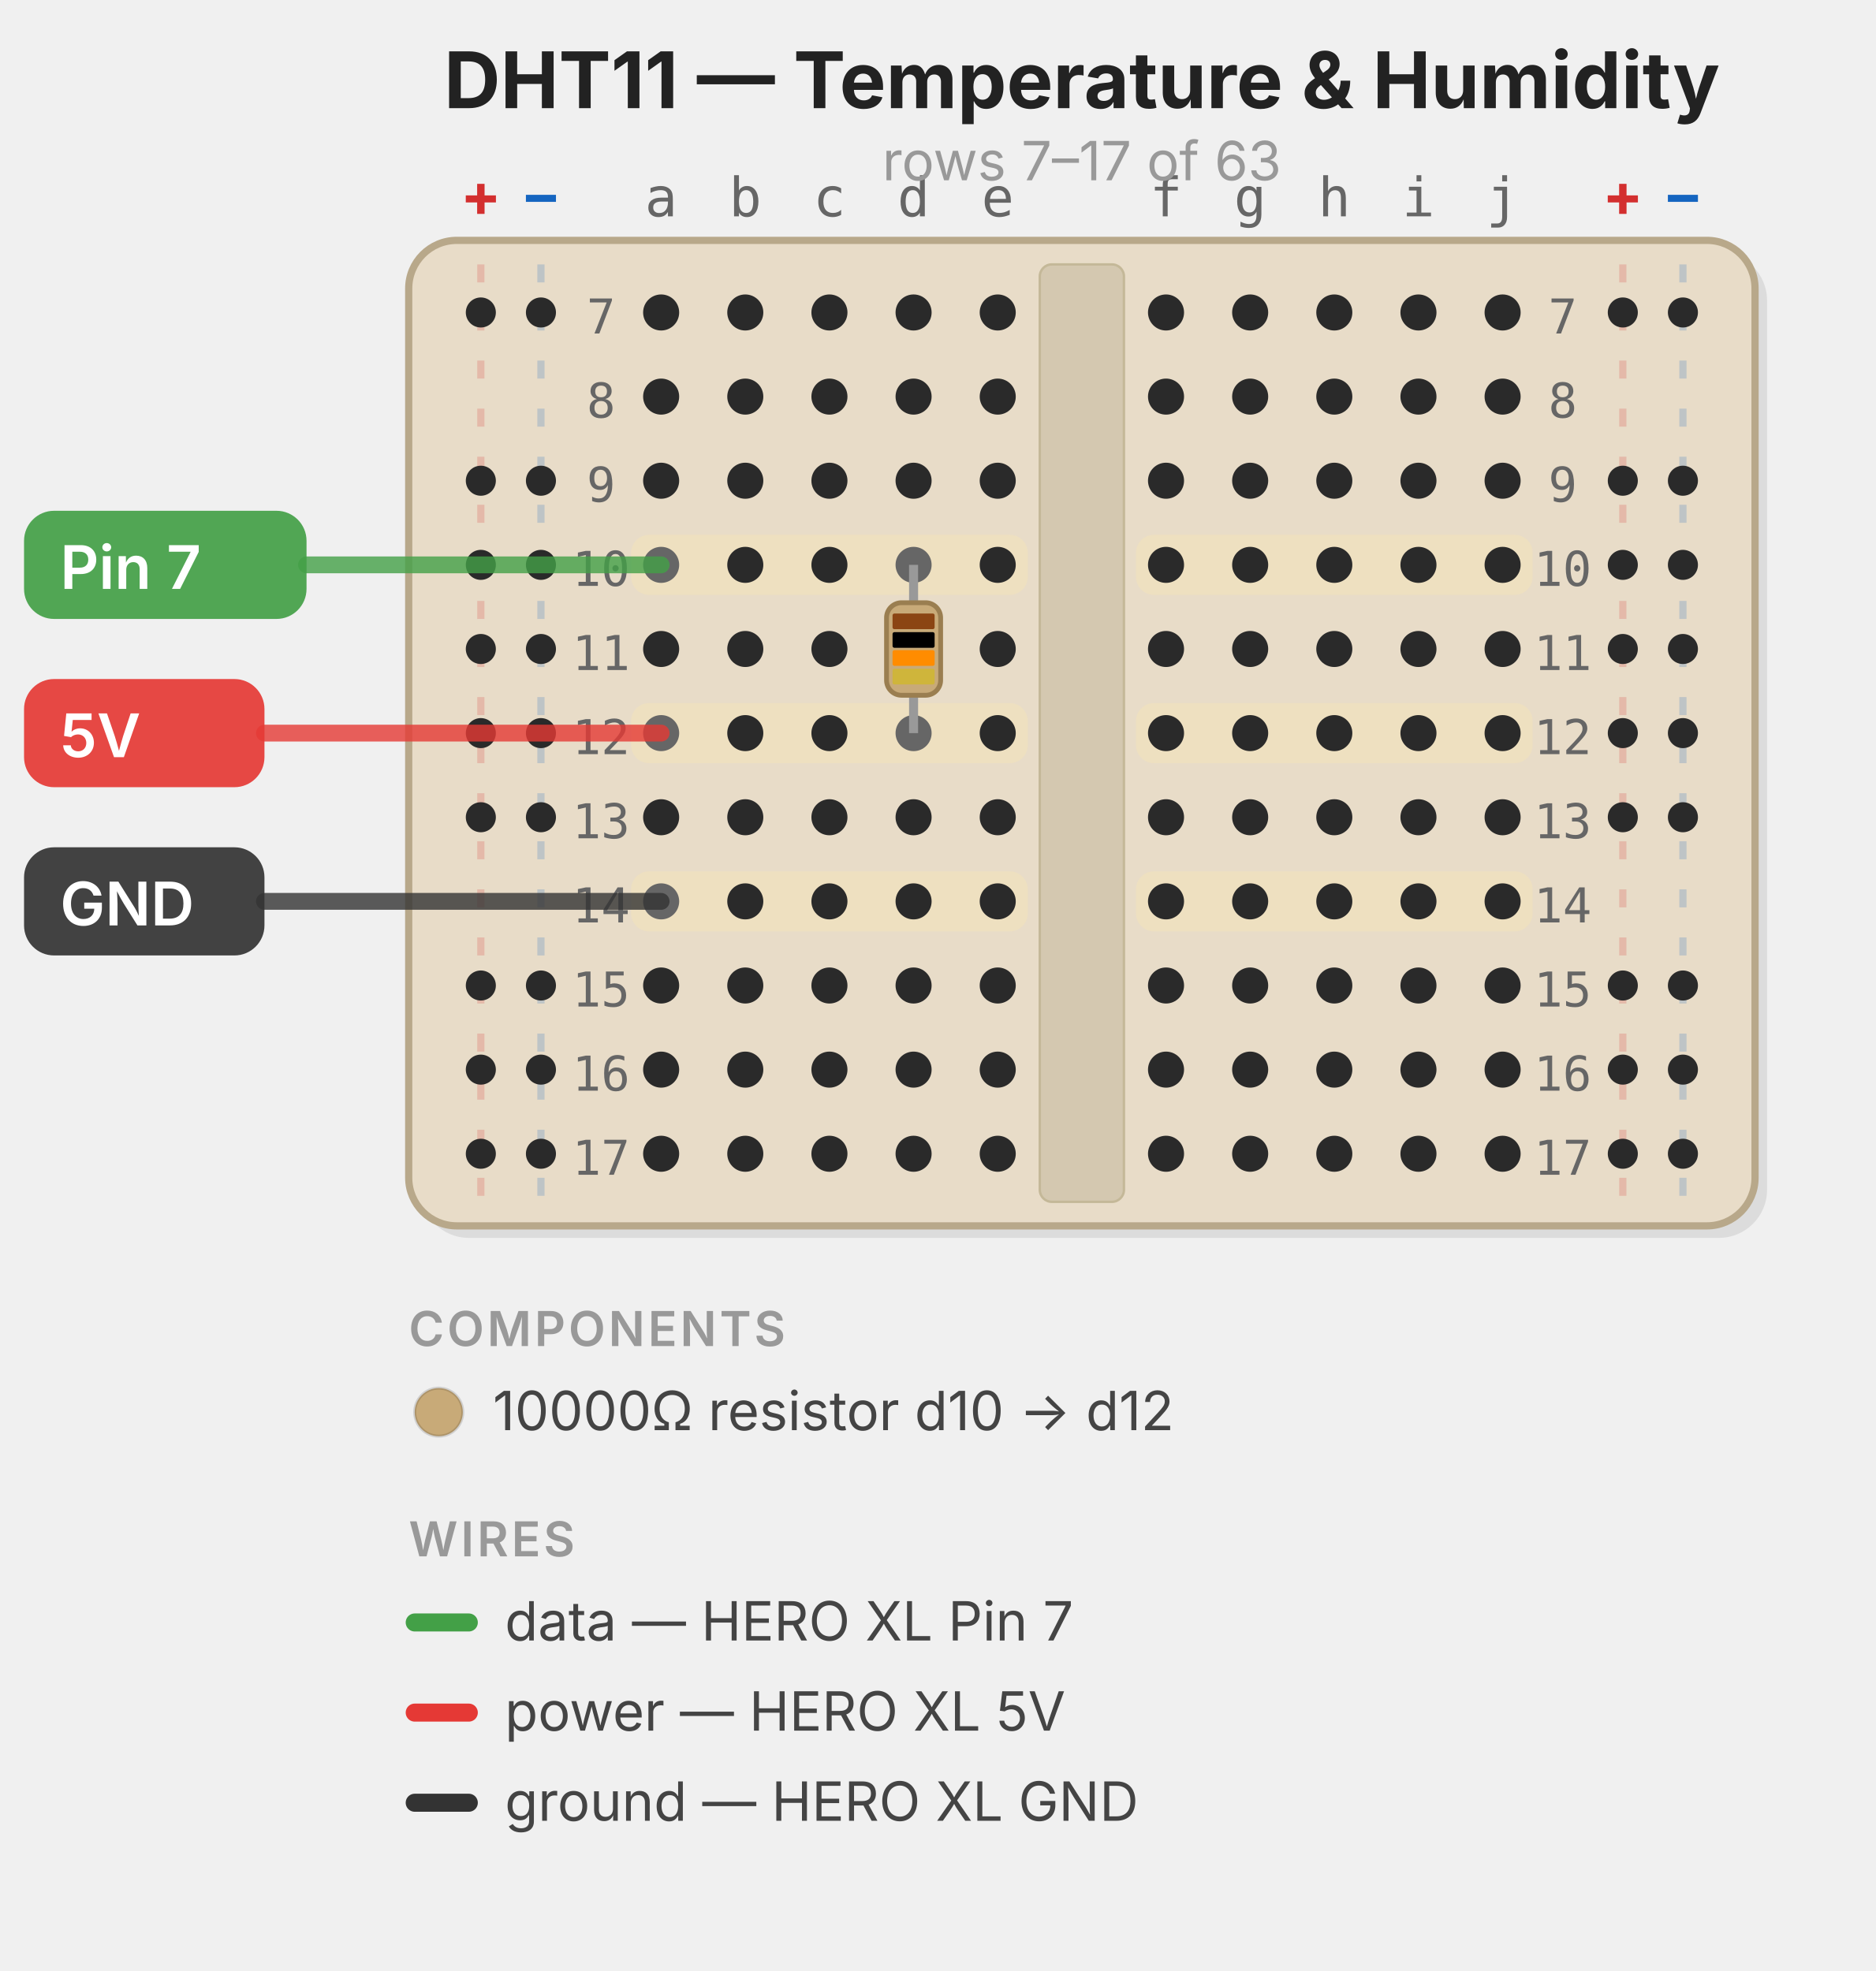
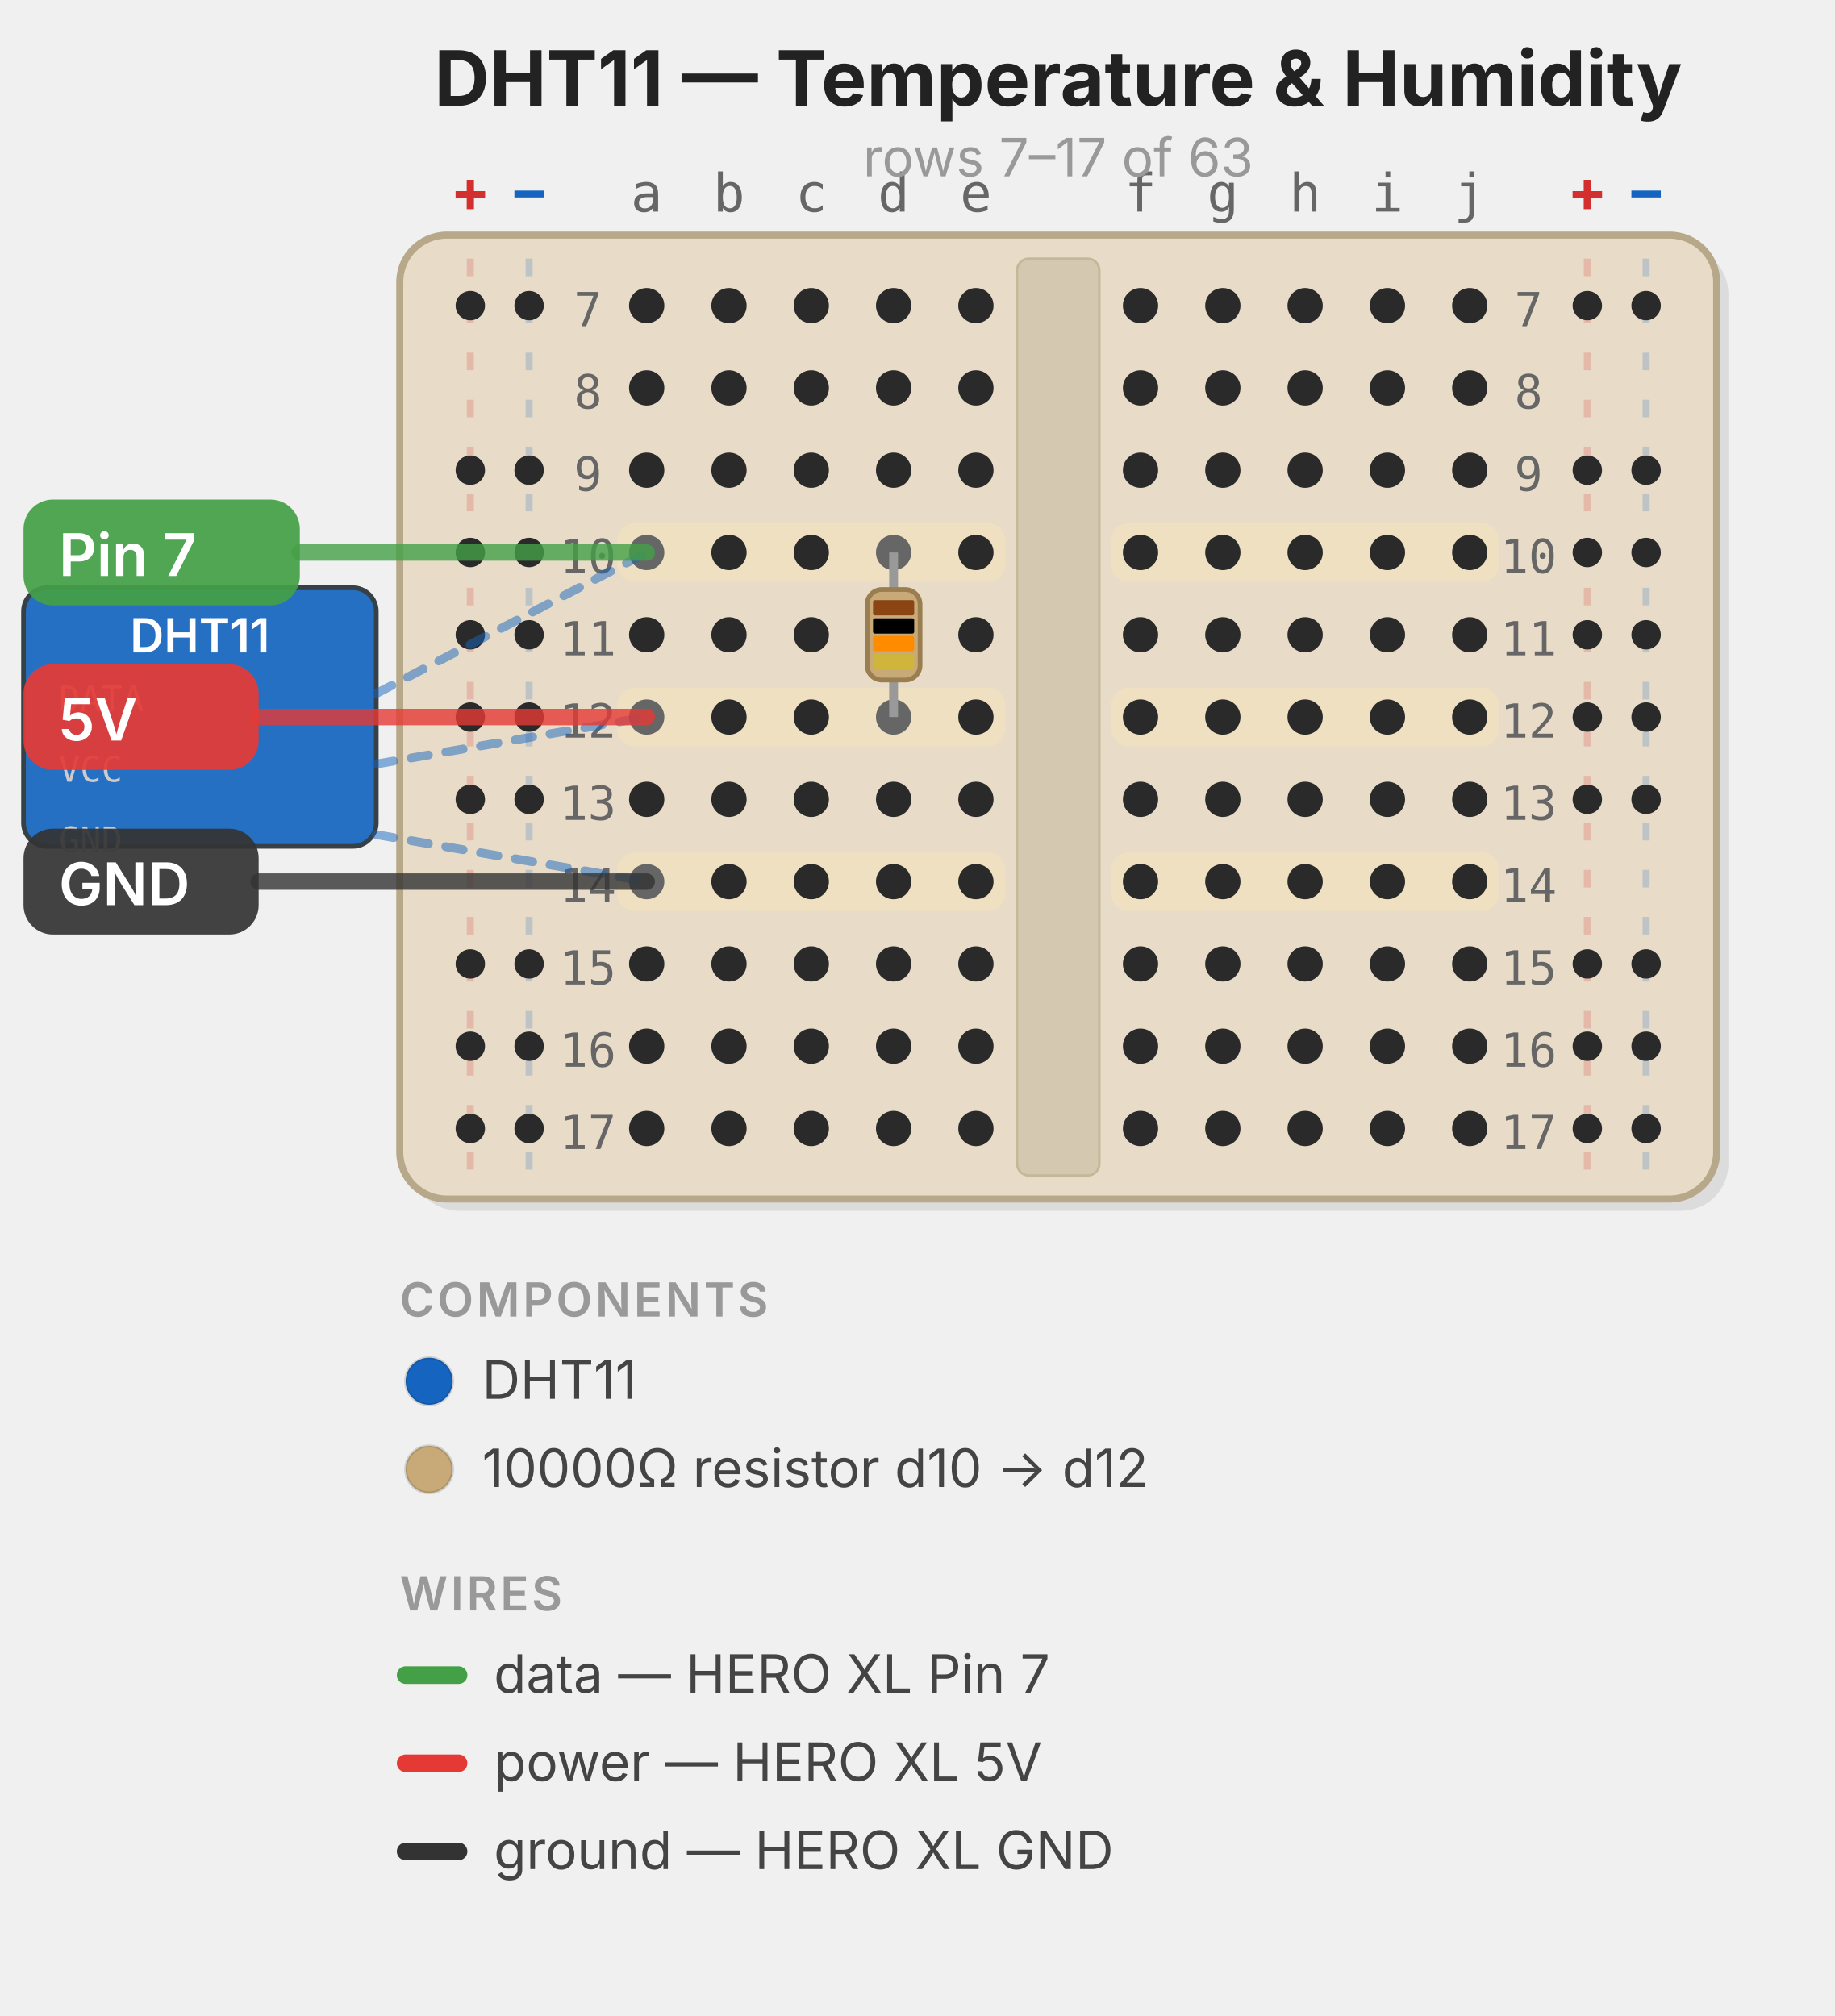
- <svg xmlns="http://www.w3.org/2000/svg" viewBox="0 0 312 328" width="312" height="328" style="background:#fff">
+ <svg xmlns="http://www.w3.org/2000/svg" viewBox="0 0 312 343" width="312" height="343" style="background:#fff">
  <rect x="70.0" y="42.0" width="224.0" height="164.0" rx="8" fill="#00000015" />
  <rect x="68.0" y="40.0" width="224.0" height="164.0" rx="8" fill="#e8dcc8" stroke="#b8a88a" stroke-width="1.2" />
  <rect x="173.0" y="44.0" width="14.0" height="156.0" rx="2" fill="#d4c8b0" stroke="#c4b898" stroke-width="0.4" />
  <line x1="80.0" y1="44.0" x2="80.0" y2="200.0" stroke="#d32f2f" stroke-width="1.2" opacity="0.2" stroke-dasharray="3,5" />
  <line x1="90.0" y1="44.0" x2="90.0" y2="200.0" stroke="#1565c0" stroke-width="1.2" opacity="0.2" stroke-dasharray="3,5" />
  <line x1="270.0" y1="44.0" x2="270.0" y2="200.0" stroke="#d32f2f" stroke-width="1.2" opacity="0.2" stroke-dasharray="3,5" />
  <line x1="280.0" y1="44.0" x2="280.0" y2="200.0" stroke="#1565c0" stroke-width="1.2" opacity="0.2" stroke-dasharray="3,5" />
  <rect x="105.0" y="89.0" width="66.0" height="10.0" rx="3" fill="#ffeaa7" opacity="0.25" />
  <rect x="189.0" y="89.0" width="66.0" height="10.0" rx="3" fill="#ffeaa7" opacity="0.25" />
  <rect x="105.0" y="117.0" width="66.0" height="10.0" rx="3" fill="#ffeaa7" opacity="0.25" />
  <rect x="189.0" y="117.0" width="66.0" height="10.0" rx="3" fill="#ffeaa7" opacity="0.25" />
  <rect x="105.0" y="145.0" width="66.0" height="10.0" rx="3" fill="#ffeaa7" opacity="0.25" />
  <rect x="189.0" y="145.0" width="66.0" height="10.0" rx="3" fill="#ffeaa7" opacity="0.25" />
  <circle cx="110.0" cy="52.0" r="3.0" fill="#2a2a2a" />
  <circle cx="110.0" cy="66.0" r="3.0" fill="#2a2a2a" />
  <circle cx="110.0" cy="80.0" r="3.0" fill="#2a2a2a" />
  <circle cx="110.0" cy="94.0" r="3.0" fill="#666" />
  <circle cx="110.0" cy="108.0" r="3.0" fill="#2a2a2a" />
  <circle cx="110.0" cy="122.0" r="3.0" fill="#666" />
  <circle cx="110.0" cy="136.0" r="3.0" fill="#2a2a2a" />
  <circle cx="110.0" cy="150.0" r="3.0" fill="#666" />
  <circle cx="110.0" cy="164.0" r="3.0" fill="#2a2a2a" />
  <circle cx="110.0" cy="178.0" r="3.0" fill="#2a2a2a" />
  <circle cx="110.0" cy="192.0" r="3.0" fill="#2a2a2a" />
  <circle cx="124.0" cy="52.0" r="3.0" fill="#2a2a2a" />
  <circle cx="124.0" cy="66.0" r="3.0" fill="#2a2a2a" />
  <circle cx="124.0" cy="80.0" r="3.0" fill="#2a2a2a" />
  <circle cx="124.0" cy="94.0" r="3.0" fill="#2a2a2a" />
  <circle cx="124.0" cy="108.0" r="3.0" fill="#2a2a2a" />
  <circle cx="124.0" cy="122.0" r="3.0" fill="#2a2a2a" />
  <circle cx="124.0" cy="136.0" r="3.0" fill="#2a2a2a" />
  <circle cx="124.0" cy="150.0" r="3.0" fill="#2a2a2a" />
  <circle cx="124.0" cy="164.0" r="3.0" fill="#2a2a2a" />
  <circle cx="124.0" cy="178.0" r="3.0" fill="#2a2a2a" />
  <circle cx="124.0" cy="192.0" r="3.0" fill="#2a2a2a" />
  <circle cx="138.0" cy="52.0" r="3.0" fill="#2a2a2a" />
  <circle cx="138.0" cy="66.0" r="3.0" fill="#2a2a2a" />
  <circle cx="138.0" cy="80.0" r="3.0" fill="#2a2a2a" />
  <circle cx="138.0" cy="94.0" r="3.0" fill="#2a2a2a" />
  <circle cx="138.0" cy="108.0" r="3.0" fill="#2a2a2a" />
  <circle cx="138.0" cy="122.0" r="3.0" fill="#2a2a2a" />
  <circle cx="138.0" cy="136.0" r="3.0" fill="#2a2a2a" />
  <circle cx="138.0" cy="150.0" r="3.0" fill="#2a2a2a" />
  <circle cx="138.0" cy="164.0" r="3.0" fill="#2a2a2a" />
  <circle cx="138.0" cy="178.0" r="3.0" fill="#2a2a2a" />
  <circle cx="138.0" cy="192.0" r="3.0" fill="#2a2a2a" />
  <circle cx="152.0" cy="52.0" r="3.0" fill="#2a2a2a" />
  <circle cx="152.0" cy="66.0" r="3.0" fill="#2a2a2a" />
  <circle cx="152.0" cy="80.0" r="3.0" fill="#2a2a2a" />
  <circle cx="152.0" cy="94.0" r="3.0" fill="#666" />
  <circle cx="152.0" cy="108.0" r="3.0" fill="#2a2a2a" />
  <circle cx="152.0" cy="122.0" r="3.0" fill="#666" />
  <circle cx="152.0" cy="136.0" r="3.0" fill="#2a2a2a" />
  <circle cx="152.0" cy="150.0" r="3.0" fill="#2a2a2a" />
  <circle cx="152.0" cy="164.0" r="3.0" fill="#2a2a2a" />
  <circle cx="152.0" cy="178.0" r="3.0" fill="#2a2a2a" />
  <circle cx="152.0" cy="192.0" r="3.0" fill="#2a2a2a" />
  <circle cx="166.0" cy="52.0" r="3.0" fill="#2a2a2a" />
  <circle cx="166.0" cy="66.0" r="3.0" fill="#2a2a2a" />
  <circle cx="166.0" cy="80.0" r="3.0" fill="#2a2a2a" />
  <circle cx="166.0" cy="94.0" r="3.0" fill="#2a2a2a" />
  <circle cx="166.0" cy="108.0" r="3.0" fill="#2a2a2a" />
  <circle cx="166.0" cy="122.0" r="3.0" fill="#2a2a2a" />
  <circle cx="166.0" cy="136.0" r="3.0" fill="#2a2a2a" />
  <circle cx="166.0" cy="150.0" r="3.0" fill="#2a2a2a" />
  <circle cx="166.0" cy="164.0" r="3.0" fill="#2a2a2a" />
  <circle cx="166.0" cy="178.0" r="3.0" fill="#2a2a2a" />
  <circle cx="166.0" cy="192.0" r="3.0" fill="#2a2a2a" />
  <circle cx="194.0" cy="52.0" r="3.0" fill="#2a2a2a" />
  <circle cx="194.0" cy="66.0" r="3.0" fill="#2a2a2a" />
  <circle cx="194.0" cy="80.0" r="3.0" fill="#2a2a2a" />
  <circle cx="194.0" cy="94.0" r="3.0" fill="#2a2a2a" />
  <circle cx="194.0" cy="108.0" r="3.0" fill="#2a2a2a" />
  <circle cx="194.0" cy="122.0" r="3.0" fill="#2a2a2a" />
  <circle cx="194.0" cy="136.0" r="3.0" fill="#2a2a2a" />
  <circle cx="194.0" cy="150.0" r="3.0" fill="#2a2a2a" />
  <circle cx="194.0" cy="164.0" r="3.0" fill="#2a2a2a" />
  <circle cx="194.0" cy="178.0" r="3.0" fill="#2a2a2a" />
  <circle cx="194.0" cy="192.0" r="3.0" fill="#2a2a2a" />
  <circle cx="208.0" cy="52.0" r="3.0" fill="#2a2a2a" />
  <circle cx="208.0" cy="66.0" r="3.0" fill="#2a2a2a" />
  <circle cx="208.0" cy="80.0" r="3.0" fill="#2a2a2a" />
  <circle cx="208.0" cy="94.0" r="3.0" fill="#2a2a2a" />
  <circle cx="208.0" cy="108.0" r="3.0" fill="#2a2a2a" />
  <circle cx="208.0" cy="122.0" r="3.0" fill="#2a2a2a" />
  <circle cx="208.0" cy="136.0" r="3.0" fill="#2a2a2a" />
  <circle cx="208.0" cy="150.0" r="3.0" fill="#2a2a2a" />
  <circle cx="208.0" cy="164.0" r="3.0" fill="#2a2a2a" />
  <circle cx="208.0" cy="178.0" r="3.0" fill="#2a2a2a" />
  <circle cx="208.0" cy="192.0" r="3.0" fill="#2a2a2a" />
  <circle cx="222.0" cy="52.0" r="3.0" fill="#2a2a2a" />
  <circle cx="222.0" cy="66.0" r="3.0" fill="#2a2a2a" />
  <circle cx="222.0" cy="80.0" r="3.0" fill="#2a2a2a" />
  <circle cx="222.0" cy="94.0" r="3.0" fill="#2a2a2a" />
  <circle cx="222.0" cy="108.0" r="3.0" fill="#2a2a2a" />
  <circle cx="222.0" cy="122.0" r="3.0" fill="#2a2a2a" />
  <circle cx="222.0" cy="136.0" r="3.0" fill="#2a2a2a" />
  <circle cx="222.0" cy="150.0" r="3.0" fill="#2a2a2a" />
  <circle cx="222.0" cy="164.0" r="3.0" fill="#2a2a2a" />
  <circle cx="222.0" cy="178.0" r="3.0" fill="#2a2a2a" />
  <circle cx="222.0" cy="192.0" r="3.0" fill="#2a2a2a" />
  <circle cx="236.0" cy="52.0" r="3.0" fill="#2a2a2a" />
  <circle cx="236.0" cy="66.0" r="3.0" fill="#2a2a2a" />
  <circle cx="236.0" cy="80.0" r="3.0" fill="#2a2a2a" />
  <circle cx="236.0" cy="94.0" r="3.0" fill="#2a2a2a" />
  <circle cx="236.0" cy="108.0" r="3.0" fill="#2a2a2a" />
  <circle cx="236.0" cy="122.0" r="3.0" fill="#2a2a2a" />
  <circle cx="236.0" cy="136.0" r="3.0" fill="#2a2a2a" />
  <circle cx="236.0" cy="150.0" r="3.0" fill="#2a2a2a" />
  <circle cx="236.0" cy="164.0" r="3.0" fill="#2a2a2a" />
  <circle cx="236.0" cy="178.0" r="3.0" fill="#2a2a2a" />
  <circle cx="236.0" cy="192.0" r="3.0" fill="#2a2a2a" />
  <circle cx="250.0" cy="52.0" r="3.0" fill="#2a2a2a" />
  <circle cx="250.0" cy="66.0" r="3.0" fill="#2a2a2a" />
  <circle cx="250.0" cy="80.0" r="3.0" fill="#2a2a2a" />
  <circle cx="250.0" cy="94.0" r="3.0" fill="#2a2a2a" />
  <circle cx="250.0" cy="108.0" r="3.0" fill="#2a2a2a" />
  <circle cx="250.0" cy="122.0" r="3.0" fill="#2a2a2a" />
  <circle cx="250.0" cy="136.0" r="3.0" fill="#2a2a2a" />
  <circle cx="250.0" cy="150.0" r="3.0" fill="#2a2a2a" />
  <circle cx="250.0" cy="164.0" r="3.0" fill="#2a2a2a" />
  <circle cx="250.0" cy="178.0" r="3.0" fill="#2a2a2a" />
  <circle cx="250.0" cy="192.0" r="3.0" fill="#2a2a2a" />
  <circle cx="80.0" cy="52.0" r="2.5" fill="#2a2a2a" />
  <circle cx="80.0" cy="80.0" r="2.5" fill="#2a2a2a" />
  <circle cx="80.0" cy="94.0" r="2.5" fill="#2a2a2a" />
  <circle cx="80.0" cy="108.0" r="2.5" fill="#2a2a2a" />
  <circle cx="80.0" cy="122.0" r="2.5" fill="#2a2a2a" />
  <circle cx="80.0" cy="136.0" r="2.5" fill="#2a2a2a" />
  <circle cx="80.0" cy="164.0" r="2.5" fill="#2a2a2a" />
  <circle cx="80.0" cy="178.0" r="2.5" fill="#2a2a2a" />
  <circle cx="80.0" cy="192.0" r="2.5" fill="#2a2a2a" />
  <circle cx="90.0" cy="52.0" r="2.5" fill="#2a2a2a" />
  <circle cx="90.0" cy="80.0" r="2.5" fill="#2a2a2a" />
  <circle cx="90.0" cy="94.0" r="2.5" fill="#2a2a2a" />
  <circle cx="90.0" cy="108.0" r="2.5" fill="#2a2a2a" />
  <circle cx="90.0" cy="122.0" r="2.5" fill="#2a2a2a" />
  <circle cx="90.0" cy="136.0" r="2.5" fill="#2a2a2a" />
  <circle cx="90.0" cy="164.0" r="2.5" fill="#2a2a2a" />
  <circle cx="90.0" cy="178.0" r="2.5" fill="#2a2a2a" />
  <circle cx="90.0" cy="192.0" r="2.5" fill="#2a2a2a" />
  <circle cx="270.0" cy="52.0" r="2.5" fill="#2a2a2a" />
  <circle cx="270.0" cy="80.0" r="2.5" fill="#2a2a2a" />
  <circle cx="270.0" cy="94.0" r="2.5" fill="#2a2a2a" />
  <circle cx="270.0" cy="108.0" r="2.5" fill="#2a2a2a" />
  <circle cx="270.0" cy="122.0" r="2.5" fill="#2a2a2a" />
  <circle cx="270.0" cy="136.0" r="2.5" fill="#2a2a2a" />
  <circle cx="270.0" cy="164.0" r="2.5" fill="#2a2a2a" />
  <circle cx="270.0" cy="178.0" r="2.5" fill="#2a2a2a" />
  <circle cx="270.0" cy="192.0" r="2.5" fill="#2a2a2a" />
  <circle cx="280.0" cy="52.0" r="2.5" fill="#2a2a2a" />
  <circle cx="280.0" cy="80.0" r="2.5" fill="#2a2a2a" />
  <circle cx="280.0" cy="94.0" r="2.5" fill="#2a2a2a" />
  <circle cx="280.0" cy="108.0" r="2.5" fill="#2a2a2a" />
  <circle cx="280.0" cy="122.0" r="2.5" fill="#2a2a2a" />
  <circle cx="280.0" cy="136.0" r="2.5" fill="#2a2a2a" />
  <circle cx="280.0" cy="164.0" r="2.5" fill="#2a2a2a" />
  <circle cx="280.0" cy="178.0" r="2.5" fill="#2a2a2a" />
  <circle cx="280.0" cy="192.0" r="2.5" fill="#2a2a2a" />
  <text x="110.0" y="36.0" font-size="9" fill="#666" text-anchor="middle" font-family="'SF Mono', 'Cascadia Code', 'Fira Code', monospace">a</text>
  <text x="124.0" y="36.0" font-size="9" fill="#666" text-anchor="middle" font-family="'SF Mono', 'Cascadia Code', 'Fira Code', monospace">b</text>
  <text x="138.0" y="36.0" font-size="9" fill="#666" text-anchor="middle" font-family="'SF Mono', 'Cascadia Code', 'Fira Code', monospace">c</text>
  <text x="152.0" y="36.0" font-size="9" fill="#666" text-anchor="middle" font-family="'SF Mono', 'Cascadia Code', 'Fira Code', monospace">d</text>
  <text x="166.0" y="36.0" font-size="9" fill="#666" text-anchor="middle" font-family="'SF Mono', 'Cascadia Code', 'Fira Code', monospace">e</text>
  <text x="194.0" y="36.0" font-size="9" fill="#666" text-anchor="middle" font-family="'SF Mono', 'Cascadia Code', 'Fira Code', monospace">f</text>
  <text x="208.0" y="36.0" font-size="9" fill="#666" text-anchor="middle" font-family="'SF Mono', 'Cascadia Code', 'Fira Code', monospace">g</text>
  <text x="222.0" y="36.0" font-size="9" fill="#666" text-anchor="middle" font-family="'SF Mono', 'Cascadia Code', 'Fira Code', monospace">h</text>
  <text x="236.0" y="36.0" font-size="9" fill="#666" text-anchor="middle" font-family="'SF Mono', 'Cascadia Code', 'Fira Code', monospace">i</text>
  <text x="250.0" y="36.0" font-size="9" fill="#666" text-anchor="middle" font-family="'SF Mono', 'Cascadia Code', 'Fira Code', monospace">j</text>
  <text x="80.0" y="36.0" font-size="10" fill="#d32f2f" font-weight="bold" text-anchor="middle" font-family="system-ui, -apple-system, 'Segoe UI', sans-serif">+</text>
  <text x="90.0" y="36.0" font-size="10" fill="#1565c0" font-weight="bold" text-anchor="middle" font-family="system-ui, -apple-system, 'Segoe UI', sans-serif">–</text>
  <text x="270.0" y="36.0" font-size="10" fill="#d32f2f" font-weight="bold" text-anchor="middle" font-family="system-ui, -apple-system, 'Segoe UI', sans-serif">+</text>
  <text x="280.0" y="36.0" font-size="10" fill="#1565c0" font-weight="bold" text-anchor="middle" font-family="system-ui, -apple-system, 'Segoe UI', sans-serif">–</text>
  <text x="100.0" y="55.5" font-size="8" fill="#666" text-anchor="middle" font-family="'SF Mono', 'Cascadia Code', 'Fira Code', monospace">7</text>
  <text x="260.0" y="55.5" font-size="8" fill="#666" text-anchor="middle" font-family="'SF Mono', 'Cascadia Code', 'Fira Code', monospace">7</text>
  <text x="100.0" y="69.5" font-size="8" fill="#666" text-anchor="middle" font-family="'SF Mono', 'Cascadia Code', 'Fira Code', monospace">8</text>
  <text x="260.0" y="69.5" font-size="8" fill="#666" text-anchor="middle" font-family="'SF Mono', 'Cascadia Code', 'Fira Code', monospace">8</text>
  <text x="100.0" y="83.5" font-size="8" fill="#666" text-anchor="middle" font-family="'SF Mono', 'Cascadia Code', 'Fira Code', monospace">9</text>
  <text x="260.0" y="83.5" font-size="8" fill="#666" text-anchor="middle" font-family="'SF Mono', 'Cascadia Code', 'Fira Code', monospace">9</text>
  <text x="100.0" y="97.5" font-size="8" fill="#666" text-anchor="middle" font-family="'SF Mono', 'Cascadia Code', 'Fira Code', monospace">10</text>
  <text x="260.0" y="97.5" font-size="8" fill="#666" text-anchor="middle" font-family="'SF Mono', 'Cascadia Code', 'Fira Code', monospace">10</text>
  <text x="100.0" y="111.5" font-size="8" fill="#666" text-anchor="middle" font-family="'SF Mono', 'Cascadia Code', 'Fira Code', monospace">11</text>
  <text x="260.0" y="111.5" font-size="8" fill="#666" text-anchor="middle" font-family="'SF Mono', 'Cascadia Code', 'Fira Code', monospace">11</text>
  <text x="100.0" y="125.5" font-size="8" fill="#666" text-anchor="middle" font-family="'SF Mono', 'Cascadia Code', 'Fira Code', monospace">12</text>
  <text x="260.0" y="125.5" font-size="8" fill="#666" text-anchor="middle" font-family="'SF Mono', 'Cascadia Code', 'Fira Code', monospace">12</text>
  <text x="100.0" y="139.5" font-size="8" fill="#666" text-anchor="middle" font-family="'SF Mono', 'Cascadia Code', 'Fira Code', monospace">13</text>
  <text x="260.0" y="139.5" font-size="8" fill="#666" text-anchor="middle" font-family="'SF Mono', 'Cascadia Code', 'Fira Code', monospace">13</text>
  <text x="100.0" y="153.5" font-size="8" fill="#666" text-anchor="middle" font-family="'SF Mono', 'Cascadia Code', 'Fira Code', monospace">14</text>
  <text x="260.0" y="153.5" font-size="8" fill="#666" text-anchor="middle" font-family="'SF Mono', 'Cascadia Code', 'Fira Code', monospace">14</text>
  <text x="100.0" y="167.5" font-size="8" fill="#666" text-anchor="middle" font-family="'SF Mono', 'Cascadia Code', 'Fira Code', monospace">15</text>
  <text x="260.0" y="167.5" font-size="8" fill="#666" text-anchor="middle" font-family="'SF Mono', 'Cascadia Code', 'Fira Code', monospace">15</text>
  <text x="100.0" y="181.5" font-size="8" fill="#666" text-anchor="middle" font-family="'SF Mono', 'Cascadia Code', 'Fira Code', monospace">16</text>
  <text x="260.0" y="181.5" font-size="8" fill="#666" text-anchor="middle" font-family="'SF Mono', 'Cascadia Code', 'Fira Code', monospace">16</text>
  <text x="100.0" y="195.5" font-size="8" fill="#666" text-anchor="middle" font-family="'SF Mono', 'Cascadia Code', 'Fira Code', monospace">17</text>
  <text x="260.0" y="195.5" font-size="8" fill="#666" text-anchor="middle" font-family="'SF Mono', 'Cascadia Code', 'Fira Code', monospace">17</text>
+   <rect x="4.0" y="100.0" width="60.0" height="44.0" rx="4" fill="#1565c0" stroke="#263238" stroke-width="0.8" opacity="0.92" />
+   <text x="34.0" y="111.0" font-size="8" fill="white" font-weight="600" text-anchor="middle" font-family="system-ui, -apple-system, 'Segoe UI', sans-serif">DHT11</text>
+   <text x="10.0" y="121.0" font-size="6" fill="#ccc" font-family="'SF Mono', 'Cascadia Code', 'Fira Code', monospace">DATA</text>
+   <line x1="64.0" y1="118.0" x2="110.0" y2="94.0" stroke="#1565c0" stroke-width="1.5" stroke-linecap="round" opacity="0.5" stroke-dasharray="3,3" />
+   <text x="10.0" y="133.0" font-size="6" fill="#ccc" font-family="'SF Mono', 'Cascadia Code', 'Fira Code', monospace">VCC</text>
+   <line x1="64.0" y1="130.0" x2="110.0" y2="122.0" stroke="#1565c0" stroke-width="1.5" stroke-linecap="round" opacity="0.5" stroke-dasharray="3,3" />
+   <text x="10.0" y="145.0" font-size="6" fill="#ccc" font-family="'SF Mono', 'Cascadia Code', 'Fira Code', monospace">GND</text>
+   <line x1="64.0" y1="142.0" x2="110.0" y2="150.0" stroke="#1565c0" stroke-width="1.5" stroke-linecap="round" opacity="0.5" stroke-dasharray="3,3" />
  <line x1="152.0" y1="94.0" x2="152.0" y2="100.3" stroke="#999" stroke-width="1.5" />
  <line x1="152.0" y1="115.7" x2="152.0" y2="122.0" stroke="#999" stroke-width="1.5" />
  <rect x="-7.7" y="-4.5" width="15.4" height="9.0" rx="2.5" fill="#c8aa78" stroke="#9a7e50" stroke-width="0.8" transform="translate(152.0,108.0) rotate(90.0)" />
  <rect x="-5.9" y="-3.5" width="2.6" height="7.0" rx="0.3" fill="#8B4513" transform="translate(152.0,108.0) rotate(90.0)" />
  <rect x="-2.8" y="-3.5" width="2.6" height="7.0" rx="0.3" fill="#000" transform="translate(152.0,108.0) rotate(90.0)" />
  <rect x="0.2" y="-3.5" width="2.6" height="7.0" rx="0.3" fill="#FF8C00" transform="translate(152.0,108.0) rotate(90.0)" />
  <rect x="3.3" y="-3.5" width="2.6" height="7.0" rx="0.3" fill="#CFB53B" transform="translate(152.0,108.0) rotate(90.0)" />
  <line x1="51.0" y1="94.0" x2="110.0" y2="94.0" stroke="#43a047" stroke-width="2.8" stroke-linecap="round" opacity="0.8" />
  <rect x="4.0" y="85.0" width="47.0" height="18.0" rx="5" fill="#43a047" opacity="0.92" />
  <text x="10.0" y="98.0" font-size="10" fill="white" font-weight="600" font-family="system-ui, -apple-system, 'Segoe UI', sans-serif">Pin 7</text>
  <line x1="44.0" y1="122.0" x2="110.0" y2="122.0" stroke="#e53935" stroke-width="2.8" stroke-linecap="round" opacity="0.8" />
  <rect x="4.0" y="113.0" width="40.0" height="18.0" rx="5" fill="#e53935" opacity="0.92" />
  <text x="10.0" y="126.0" font-size="10" fill="white" font-weight="600" font-family="system-ui, -apple-system, 'Segoe UI', sans-serif">5V</text>
  <line x1="44.0" y1="150.0" x2="110.0" y2="150.0" stroke="#333333" stroke-width="2.8" stroke-linecap="round" opacity="0.8" />
  <rect x="4.0" y="141.0" width="40.0" height="18.0" rx="5" fill="#333333" opacity="0.92" />
  <text x="10.0" y="154.0" font-size="10" fill="white" font-weight="600" font-family="system-ui, -apple-system, 'Segoe UI', sans-serif">GND</text>
  <text x="68.0" y="224.0" font-size="8" fill="#999" font-weight="600" letter-spacing="0.5" font-family="system-ui, -apple-system, 'Segoe UI', sans-serif">COMPONENTS</text>
-   <circle cx="73.0" cy="235.0" r="4.0" fill="#c8aa78" stroke="#0002" stroke-width="0.5" />
-   <text x="82.0" y="238.0" font-size="9" fill="#444" font-family="system-ui, -apple-system, 'Segoe UI', sans-serif">10000Ω resistor  d10 → d12</text>
-   <text x="68.0" y="259.0" font-size="8" fill="#999" font-weight="600" letter-spacing="0.5" font-family="system-ui, -apple-system, 'Segoe UI', sans-serif">WIRES</text>
-   <line x1="69.0" y1="270.0" x2="78.0" y2="270.0" stroke="#43a047" stroke-width="3" stroke-linecap="round" />
-   <text x="84.0" y="273.0" font-size="9" fill="#444" font-family="system-ui, -apple-system, 'Segoe UI', sans-serif">data — HERO XL Pin 7</text>
-   <line x1="69.0" y1="285.0" x2="78.0" y2="285.0" stroke="#e53935" stroke-width="3" stroke-linecap="round" />
-   <text x="84.0" y="288.0" font-size="9" fill="#444" font-family="system-ui, -apple-system, 'Segoe UI', sans-serif">power — HERO XL 5V</text>
-   <line x1="69.0" y1="300.0" x2="78.0" y2="300.0" stroke="#333333" stroke-width="3" stroke-linecap="round" />
-   <text x="84.0" y="303.0" font-size="9" fill="#444" font-family="system-ui, -apple-system, 'Segoe UI', sans-serif">ground — HERO XL GND</text>
+   <circle cx="73.0" cy="235.0" r="4.0" fill="#1565c0" stroke="#0002" stroke-width="0.5" />
+   <text x="82.0" y="238.0" font-size="9" fill="#444" font-family="system-ui, -apple-system, 'Segoe UI', sans-serif">DHT11</text>
+   <circle cx="73.0" cy="250.0" r="4.0" fill="#c8aa78" stroke="#0002" stroke-width="0.5" />
+   <text x="82.0" y="253.0" font-size="9" fill="#444" font-family="system-ui, -apple-system, 'Segoe UI', sans-serif">10000Ω resistor  d10 → d12</text>
+   <text x="68.0" y="274.0" font-size="8" fill="#999" font-weight="600" letter-spacing="0.5" font-family="system-ui, -apple-system, 'Segoe UI', sans-serif">WIRES</text>
+   <line x1="69.0" y1="285.0" x2="78.0" y2="285.0" stroke="#43a047" stroke-width="3" stroke-linecap="round" />
+   <text x="84.0" y="288.0" font-size="9" fill="#444" font-family="system-ui, -apple-system, 'Segoe UI', sans-serif">data — HERO XL Pin 7</text>
+   <line x1="69.0" y1="300.0" x2="78.0" y2="300.0" stroke="#e53935" stroke-width="3" stroke-linecap="round" />
+   <text x="84.0" y="303.0" font-size="9" fill="#444" font-family="system-ui, -apple-system, 'Segoe UI', sans-serif">power — HERO XL 5V</text>
+   <line x1="69.0" y1="315.0" x2="78.0" y2="315.0" stroke="#333333" stroke-width="3" stroke-linecap="round" />
+   <text x="84.0" y="318.0" font-size="9" fill="#444" font-family="system-ui, -apple-system, 'Segoe UI', sans-serif">ground — HERO XL GND</text>
  <text x="180.0" y="18.0" font-size="13" fill="#222" font-weight="700" text-anchor="middle" font-family="system-ui, -apple-system, 'Segoe UI', sans-serif">DHT11 — Temperature &amp; Humidity</text>
  <text x="180.0" y="30.0" font-size="9" fill="#999" text-anchor="middle" font-family="system-ui, -apple-system, 'Segoe UI', sans-serif">rows 7–17 of 63</text>
</svg>
